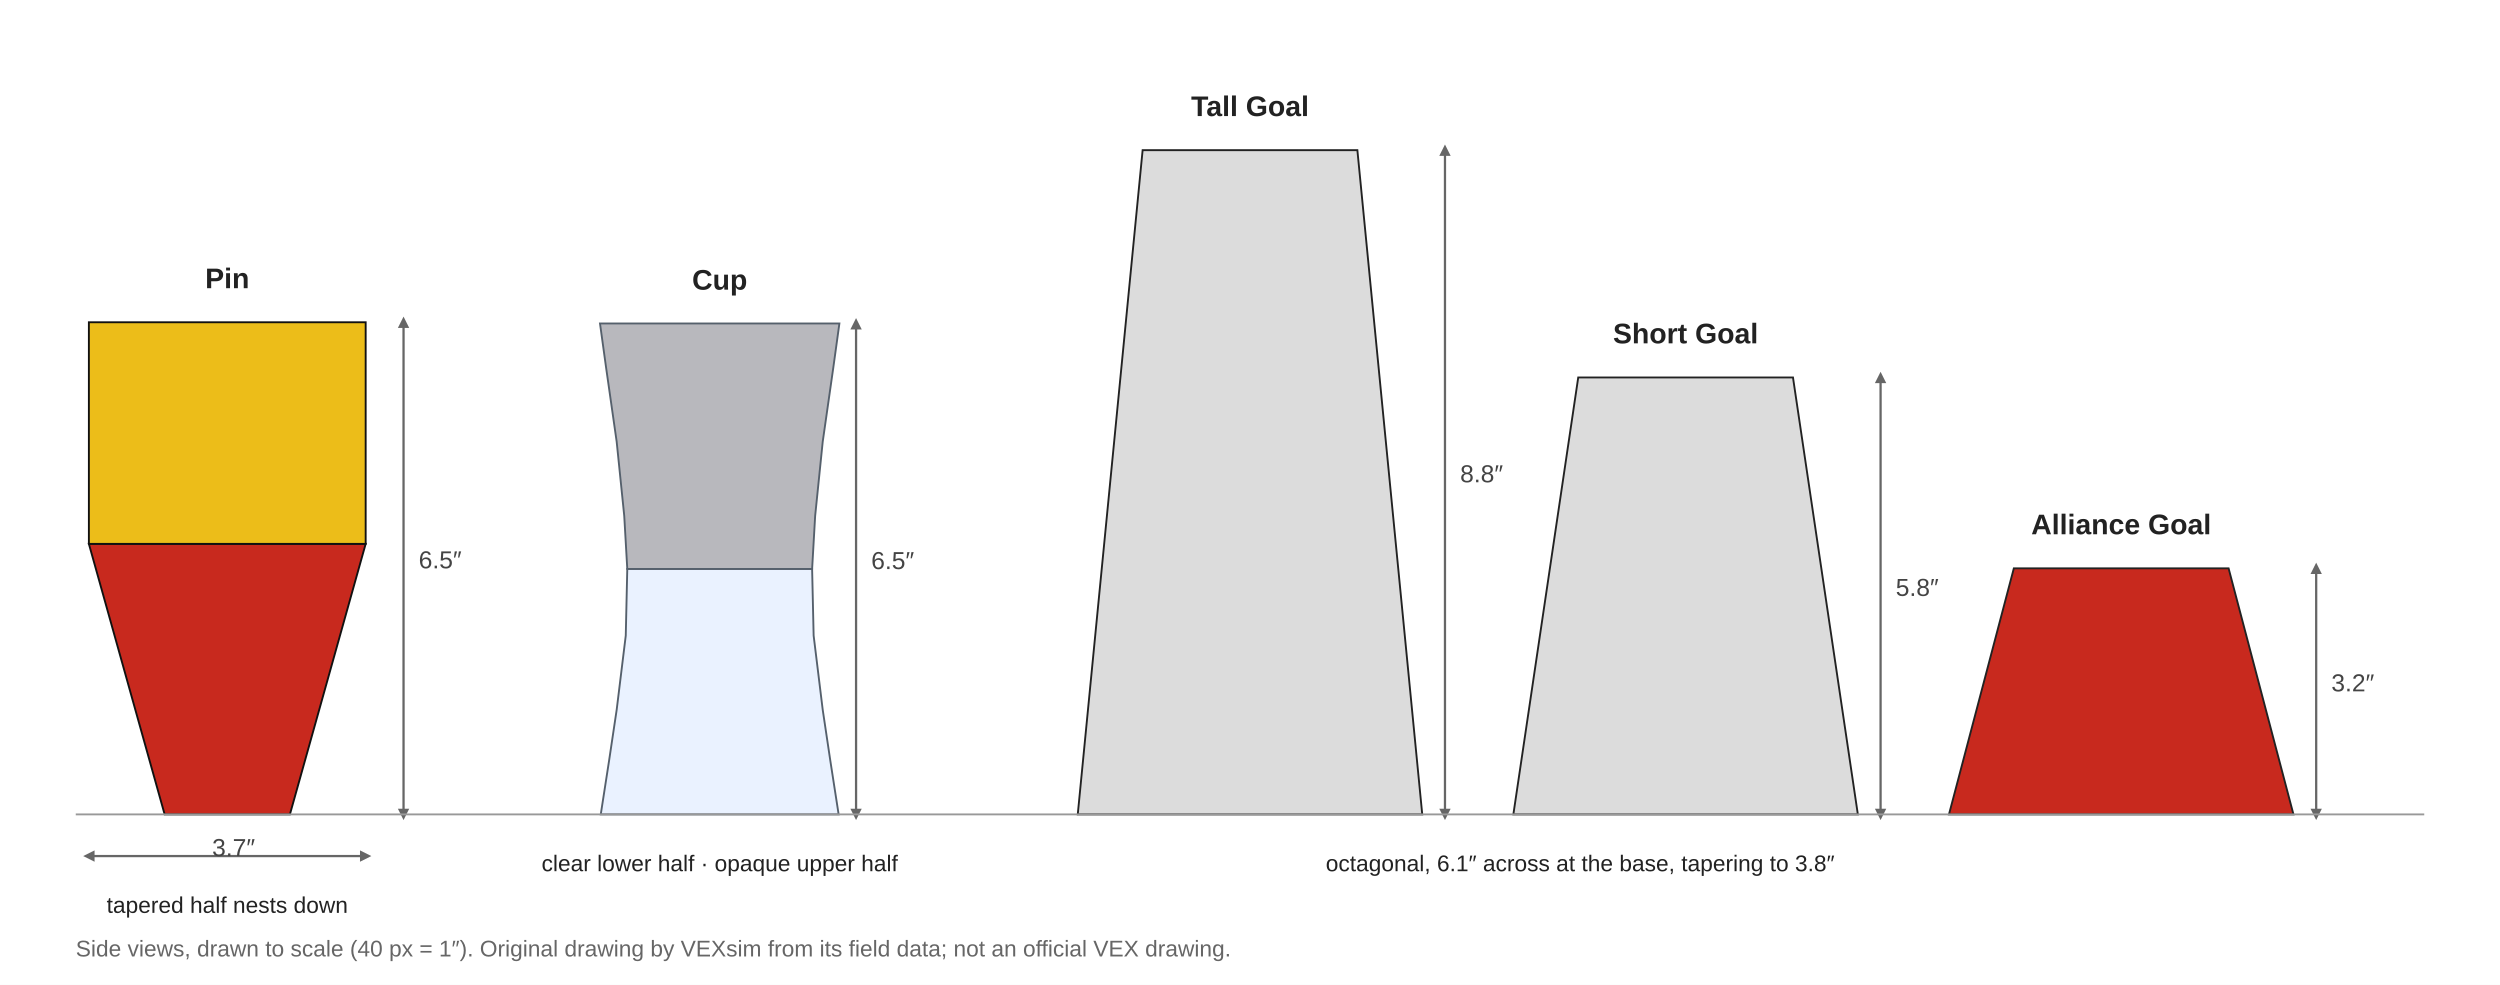
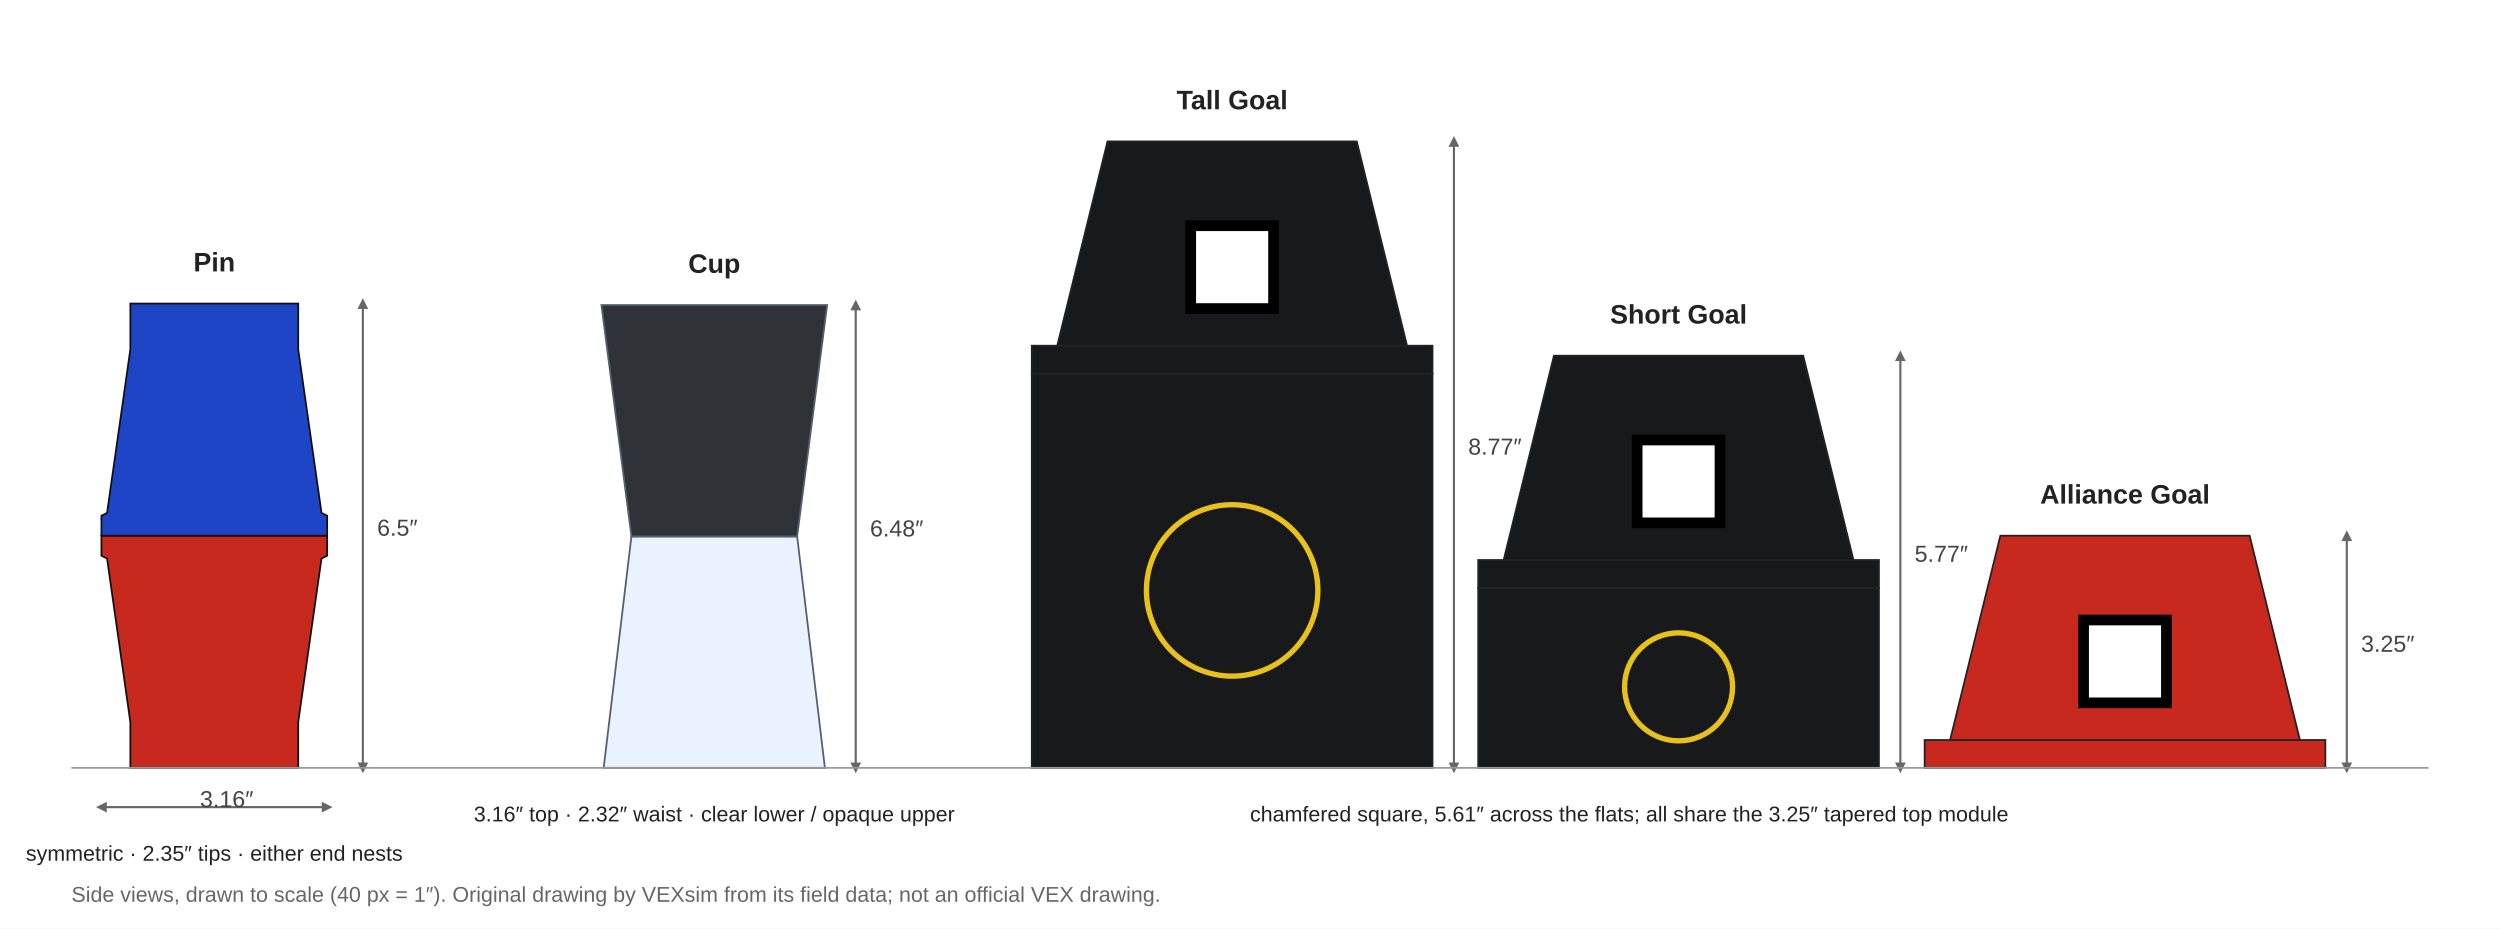
- <svg xmlns="http://www.w3.org/2000/svg" viewBox="0 0 1320 520" width="1320" height="520" font-family="Arial, Helvetica, sans-serif">
-   <rect width="1320" height="520" fill="#ffffff" />
+ <svg xmlns="http://www.w3.org/2000/svg" viewBox="0 0 1400 520" width="1400" height="520" font-family="Arial, Helvetica, sans-serif">
+   <rect width="1400" height="520" fill="#ffffff" />
  <g font-size="15" fill="#222">
    <defs>
      <marker id="a" viewBox="0 0 10 10" refX="5" refY="5" markerWidth="5" markerHeight="5" orient="auto-start-reverse">
        <path d="M0 0 L10 5 L0 10 z" fill="#666" />
      </marker>
    </defs>
-     <polygon points="86.929,430 153.071,430 193.071,287.165 46.929,287.165" fill="#c8291e" stroke="#111" />
-     <rect x="46.929" y="170.157" width="146.142" height="117.008" fill="#ecbd19" stroke="#111" />
-     <line x1="213.071" y1="430" x2="213.071" y2="170.157" stroke="#666" stroke-width="1.2" marker-start="url(#a)" marker-end="url(#a)" />
-     <text x="221.071" y="300.079" fill="#444" font-size="13">6.5″</text>
-     <line x1="46.929" y1="452" x2="193.071" y2="452" stroke="#666" stroke-width="1.2" marker-start="url(#a)" marker-end="url(#a)" />
-     <text x="112" y="452" fill="#444" font-size="13">3.7″</text>
-     <text x="120" y="152.157" text-anchor="middle" font-weight="bold">Pin</text>
-     <text x="120" y="482" text-anchor="middle" font-size="12">tapered half nests down</text>
-     <polygon points="317.2,430 321.6,401.6 325.6,374.8 330.4,335.6 331.2,300.4 428.8,300.4 429.6,335.6 434.4,374.8 438.4,401.6 442.8,430" fill="#dceaff" fill-opacity="0.6" stroke="#55606c" />
-     <polygon points="331.2,300.4 329.6,272.4 325.6,233.2 320,194 316.8,170.8 443.2,170.8 440,194 434.4,233.2 430.4,272.4 428.8,300.4" fill="#b8b8bd" stroke="#55606c" />
-     <line x1="452" y1="430" x2="452" y2="170.945" stroke="#666" stroke-width="1.2" marker-start="url(#a)" marker-end="url(#a)" />
-     <text x="460" y="300.472" fill="#444" font-size="13">6.5″</text>
-     <text x="380" y="152.945" text-anchor="middle" font-weight="bold">Cup</text>
-     <text x="380" y="460" text-anchor="middle" font-size="12">clear lower half · opaque upper half</text>
-     <polygon points="569.055,430 750.945,430 716.693,79.291 603.307,79.291" fill="#dcdcdc" stroke="#222" />
-     <line x1="762.945" y1="430" x2="762.945" y2="79.291" stroke="#666" stroke-width="1.2" marker-start="url(#a)" marker-end="url(#a)" />
-     <text x="770.945" y="254.646" fill="#444" font-size="13">8.8″</text>
-     <text x="660" y="61.291" text-anchor="middle" font-weight="bold">Tall Goal</text>
-     <polygon points="799.055,430 980.945,430 946.693,199.291 833.307,199.291" fill="#dcdcdc" stroke="#222" />
-     <line x1="992.945" y1="430" x2="992.945" y2="199.291" stroke="#666" stroke-width="1.2" marker-start="url(#a)" marker-end="url(#a)" />
-     <text x="1000.945" y="314.646" fill="#444" font-size="13">5.8″</text>
-     <text x="890" y="181.291" text-anchor="middle" font-weight="bold">Short Goal</text>
-     <polygon points="1029.055,430 1210.945,430 1176.693,300.079 1063.307,300.079" fill="#c8291e" stroke="#222" />
-     <line x1="1222.945" y1="430" x2="1222.945" y2="300.079" stroke="#666" stroke-width="1.2" marker-start="url(#a)" marker-end="url(#a)" />
-     <text x="1230.945" y="365.039" fill="#444" font-size="13">3.2″</text>
-     <text x="1120" y="282.079" text-anchor="middle" font-weight="bold">Alliance Goal</text>
-     <text x="700" y="460" font-size="12">octagonal, 6.1″ across at the base, tapering to 3.8″</text>
-     <line x1="40" y1="430" x2="1280" y2="430" stroke="#999" />
+     <polygon points="73,430 73,404.4 59.96,312.8 56.8,311.2 56.8,300 183.2,300 183.2,311.2 180.04,312.8 167,404.4 167,430" fill="#c8291e" stroke="#111" />
+     <polygon points="73,170 73,195.6 59.96,287.2 56.8,288.8 56.8,300 183.2,300 183.2,288.8 180.04,287.2 167,195.6 167,170" fill="#1f45c7" stroke="#111" />
+     <line x1="203.2" y1="430" x2="203.2" y2="170" stroke="#666" stroke-width="1.2" marker-start="url(#a)" marker-end="url(#a)" />
+     <text x="211.2" y="300" fill="#444" font-size="13">6.5″</text>
+     <line x1="56.8" y1="452" x2="183.2" y2="452" stroke="#666" stroke-width="1.2" marker-start="url(#a)" marker-end="url(#a)" />
+     <text x="112" y="452" fill="#444" font-size="13">3.16″</text>
+     <text x="120" y="152" text-anchor="middle" font-weight="bold">Pin</text>
+     <text x="120" y="482" text-anchor="middle" font-size="12">symmetric · 2.35″ tips · either end nests</text>
+     <polygon points="338.064,430 461.936,430 446.4,300.4 353.6,300.4" fill="#dceaff" fill-opacity="0.6" stroke="#55606c" />
+     <polygon points="353.6,300.4 446.4,300.4 463.2,170.8 336.8,170.8" fill="#2f3237" stroke="#55606c" />
+     <line x1="479.2" y1="430" x2="479.2" y2="170.8" stroke="#666" stroke-width="1.2" marker-start="url(#a)" marker-end="url(#a)" />
+     <text x="487.2" y="300.4" fill="#444" font-size="13">6.48″</text>
+     <text x="400" y="152.8" text-anchor="middle" font-weight="bold">Cup</text>
+     <text x="400" y="460" text-anchor="middle" font-size="12">3.16″ top · 2.32″ waist · clear lower / opaque upper</text>
+     <rect x="577.8" y="209.2" width="224.4" height="220.8" fill="#18191b" stroke="#222" />
+     <circle cx="690" cy="330.64" r="48" fill="none" stroke="#e8c21b" stroke-width="3" />
+     <rect x="577.8" y="193.6" width="224.4" height="15.6" fill="#18191b" stroke="#222" />
+     <polygon points="592.049,193.6 787.951,193.6 759.8,79.2 620.2,79.2" fill="#18191b" stroke="#222" />
+     <rect x="666.8" y="126.4" width="46.4" height="46.4" fill="#fff" stroke="#000" stroke-width="6" />
+     <line x1="814.2" y1="430" x2="814.2" y2="79.2" stroke="#666" stroke-width="1.2" marker-start="url(#a)" marker-end="url(#a)" />
+     <text x="822.2" y="254.6" fill="#444" font-size="13">8.77″</text>
+     <text x="690" y="61.2" text-anchor="middle" font-weight="bold">Tall Goal</text>
+     <rect x="827.8" y="329.2" width="224.4" height="100.8" fill="#18191b" stroke="#222" />
+     <circle cx="940" cy="384.64" r="30.24" fill="none" stroke="#e8c21b" stroke-width="3" />
+     <rect x="827.8" y="313.6" width="224.4" height="15.6" fill="#18191b" stroke="#222" />
+     <polygon points="842.049,313.6 1037.951,313.6 1009.8,199.2 870.2,199.2" fill="#18191b" stroke="#222" />
+     <rect x="916.8" y="246.4" width="46.4" height="46.4" fill="#fff" stroke="#000" stroke-width="6" />
+     <line x1="1064.2" y1="430" x2="1064.2" y2="199.2" stroke="#666" stroke-width="1.2" marker-start="url(#a)" marker-end="url(#a)" />
+     <text x="1072.2" y="314.6" fill="#444" font-size="13">5.77″</text>
+     <text x="940" y="181.2" text-anchor="middle" font-weight="bold">Short Goal</text>
+     <rect x="1077.8" y="414.4" width="224.4" height="15.6" fill="#c8291e" stroke="#222" />
+     <polygon points="1092.049,414.4 1287.951,414.4 1259.8,300 1120.2,300" fill="#c8291e" stroke="#222" />
+     <rect x="1166.8" y="347.2" width="46.4" height="46.4" fill="#fff" stroke="#000" stroke-width="6" />
+     <line x1="1314.2" y1="430" x2="1314.2" y2="300" stroke="#666" stroke-width="1.2" marker-start="url(#a)" marker-end="url(#a)" />
+     <text x="1322.2" y="365" fill="#444" font-size="13">3.25″</text>
+     <text x="1190" y="282" text-anchor="middle" font-weight="bold">Alliance Goal</text>
+     <text x="700" y="460" font-size="12">chamfered square, 5.61″ across the flats; all share the 3.25″ tapered top module</text>
+     <line x1="40" y1="430" x2="1360" y2="430" stroke="#999" />
    <text x="40" y="505" font-size="12" fill="#666">Side views, drawn to scale (40 px = 1″). Original drawing by VEXsim from its field data; not an official VEX drawing.</text>
  </g>
</svg>
